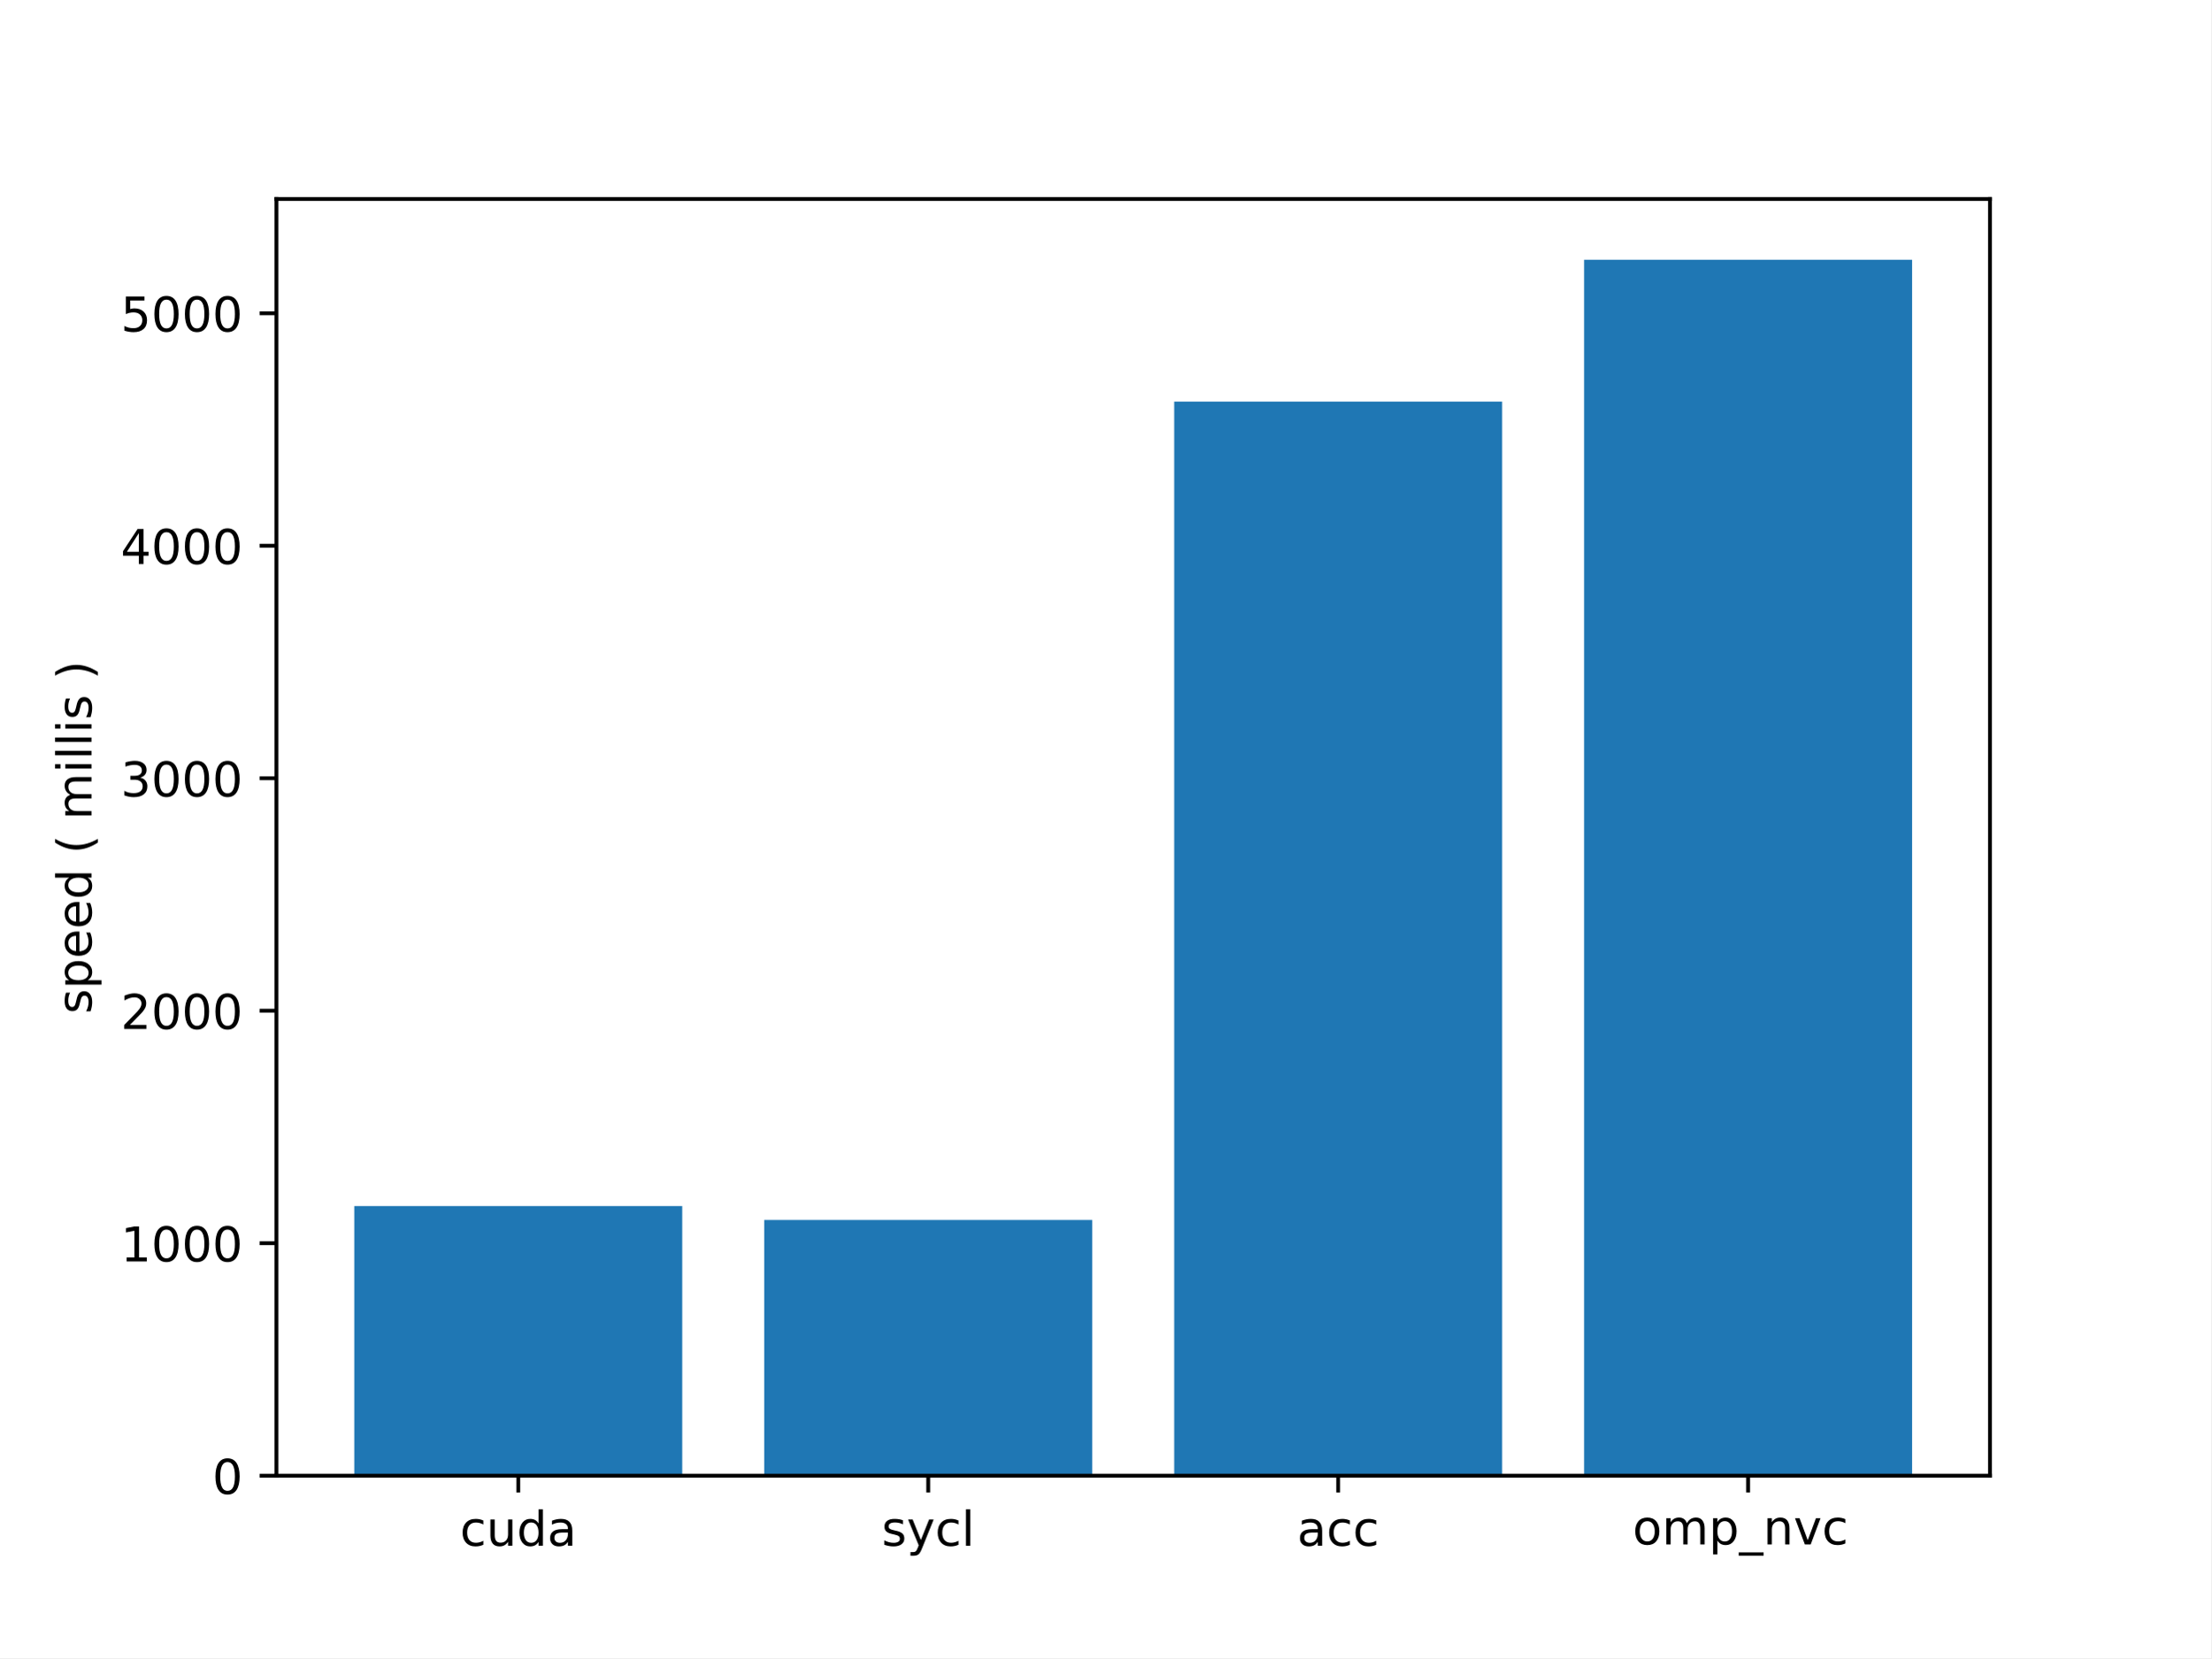
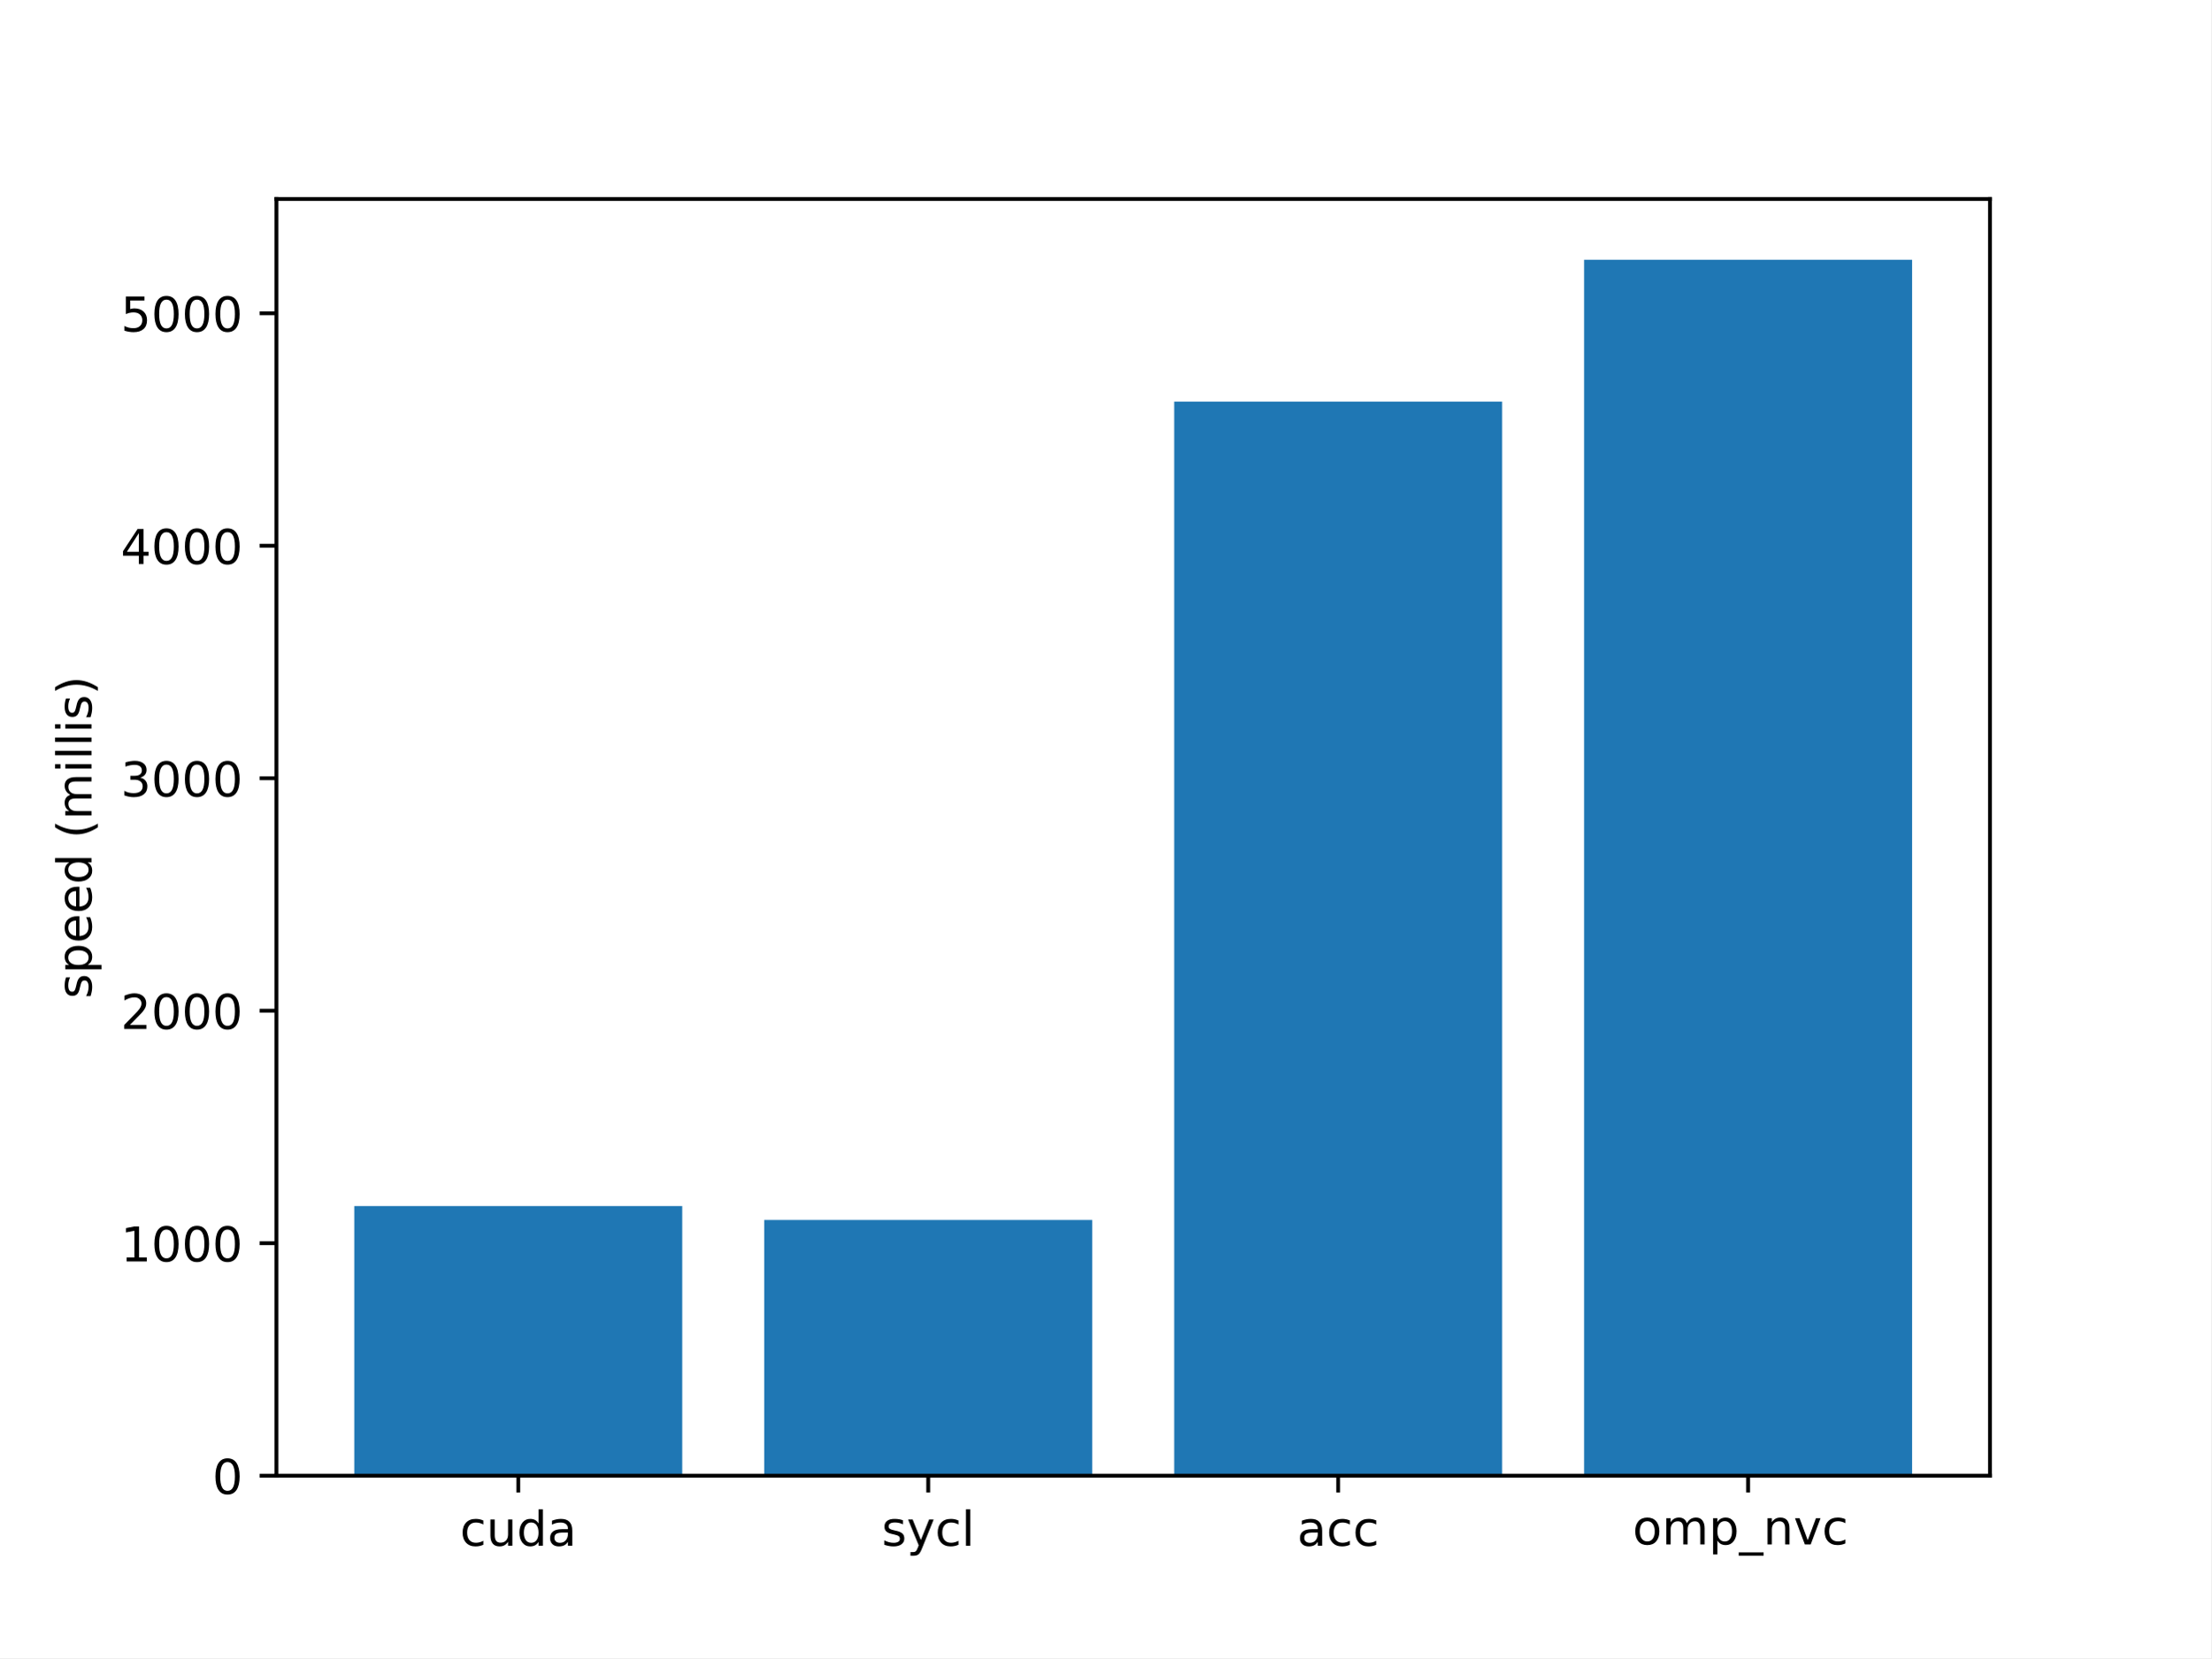
<svg xmlns="http://www.w3.org/2000/svg" xmlns:xlink="http://www.w3.org/1999/xlink" width="460.8pt" height="345.6pt" viewBox="0 0 460.8 345.6" version="1.1">
  <defs>
    <style type="text/css">*{stroke-linejoin: round; stroke-linecap: butt}</style>
  </defs>
  <g id="figure_1">
    <g id="patch_1">
      <path d="M 0 345.6  L 460.8 345.6  L 460.8 0  L 0 0  z " style="fill: #ffffff" />
    </g>
    <g id="axes_1">
      <g id="patch_2">
        <path d="M 57.6 307.584  L 414.72 307.584  L 414.72 41.472  L 57.6 41.472  z " style="fill: #ffffff" />
      </g>
      <g id="patch_3">
-         <path d="M 73.833 307.584  L 142.181 307.584  L 142.181 251.372  L 73.833 251.372  z " clip-path="url(#p6407d32bea)" style="fill: #1f77b4" />
+         <path d="M 73.833 307.584  L 142.181 307.584  L 142.181 251.372  L 73.833 251.372  z " clip-path="url(#p1ac8878ffb)" style="fill: #1f77b4" />
      </g>
      <g id="patch_4">
-         <path d="M 159.268 307.584  L 227.616 307.584  L 227.616 254.279  L 159.268 254.279  z " clip-path="url(#p6407d32bea)" style="fill: #1f77b4" />
+         <path d="M 159.268 307.584  L 227.616 307.584  L 227.616 254.279  L 159.268 254.279  z " clip-path="url(#p1ac8878ffb)" style="fill: #1f77b4" />
      </g>
      <g id="patch_5">
-         <path d="M 244.704 307.584  L 313.052 307.584  L 313.052 83.704  L 244.704 83.704  z " clip-path="url(#p6407d32bea)" style="fill: #1f77b4" />
+         <path d="M 244.704 307.584  L 313.052 307.584  L 313.052 83.704  L 244.704 83.704  z " clip-path="url(#p1ac8878ffb)" style="fill: #1f77b4" />
      </g>
      <g id="patch_6">
-         <path d="M 330.139 307.584  L 398.487 307.584  L 398.487 54.144  L 330.139 54.144  z " clip-path="url(#p6407d32bea)" style="fill: #1f77b4" />
+         <path d="M 330.139 307.584  L 398.487 307.584  L 398.487 54.144  L 330.139 54.144  z " clip-path="url(#p1ac8878ffb)" style="fill: #1f77b4" />
      </g>
      <g id="matplotlib.axis_1">
        <g id="xtick_1">
          <g id="line2d_1">
            <defs>
-               <path id="mc25db229cd" d="M 0 0  L 0 3.5  " style="stroke: #000000; stroke-width: 0.8" />
+               <path id="m354d21933c" d="M 0 0  L 0 3.5  " style="stroke: #000000; stroke-width: 0.8" />
            </defs>
            <g>
-               <use xlink:href="#mc25db229cd" x="108.007" y="307.584" style="stroke: #000000; stroke-width: 0.8" />
+               <use xlink:href="#m354d21933c" x="108.007" y="307.584" style="stroke: #000000; stroke-width: 0.8" />
            </g>
          </g>
          <g id="text_1">
            <g transform="translate(92.67252 322.1824) scale(0.1 -0.1)">
              <defs>
                <path id="DejaVuSans-20" transform="scale(0.015625)" />
                <path id="DejaVuSans-63" d="M 3122 3366  L 3122 2828  Q 2878 2963 2633 3030  Q 2388 3097 2138 3097  Q 1578 3097 1268 2742  Q 959 2388 959 1747  Q 959 1106 1268 751  Q 1578 397 2138 397  Q 2388 397 2633 464  Q 2878 531 3122 666  L 3122 134  Q 2881 22 2623 -34  Q 2366 -91 2075 -91  Q 1284 -91 818 406  Q 353 903 353 1747  Q 353 2603 823 3093  Q 1294 3584 2113 3584  Q 2378 3584 2631 3529  Q 2884 3475 3122 3366  z " transform="scale(0.015625)" />
                <path id="DejaVuSans-75" d="M 544 1381  L 544 3500  L 1119 3500  L 1119 1403  Q 1119 906 1312 657  Q 1506 409 1894 409  Q 2359 409 2629 706  Q 2900 1003 2900 1516  L 2900 3500  L 3475 3500  L 3475 0  L 2900 0  L 2900 538  Q 2691 219 2414 64  Q 2138 -91 1772 -91  Q 1169 -91 856 284  Q 544 659 544 1381  z M 1991 3584  L 1991 3584  z " transform="scale(0.015625)" />
                <path id="DejaVuSans-64" d="M 2906 2969  L 2906 4863  L 3481 4863  L 3481 0  L 2906 0  L 2906 525  Q 2725 213 2448 61  Q 2172 -91 1784 -91  Q 1150 -91 751 415  Q 353 922 353 1747  Q 353 2572 751 3078  Q 1150 3584 1784 3584  Q 2172 3584 2448 3432  Q 2725 3281 2906 2969  z M 947 1747  Q 947 1113 1208 752  Q 1469 391 1925 391  Q 2381 391 2643 752  Q 2906 1113 2906 1747  Q 2906 2381 2643 2742  Q 2381 3103 1925 3103  Q 1469 3103 1208 2742  Q 947 2381 947 1747  z " transform="scale(0.015625)" />
                <path id="DejaVuSans-61" d="M 2194 1759  Q 1497 1759 1228 1600  Q 959 1441 959 1056  Q 959 750 1161 570  Q 1363 391 1709 391  Q 2188 391 2477 730  Q 2766 1069 2766 1631  L 2766 1759  L 2194 1759  z M 3341 1997  L 3341 0  L 2766 0  L 2766 531  Q 2569 213 2275 61  Q 1981 -91 1556 -91  Q 1019 -91 701 211  Q 384 513 384 1019  Q 384 1609 779 1909  Q 1175 2209 1959 2209  L 2766 2209  L 2766 2266  Q 2766 2663 2505 2880  Q 2244 3097 1772 3097  Q 1472 3097 1187 3025  Q 903 2953 641 2809  L 641 3341  Q 956 3463 1253 3523  Q 1550 3584 1831 3584  Q 2591 3584 2966 3190  Q 3341 2797 3341 1997  z " transform="scale(0.015625)" />
              </defs>
              <use xlink:href="#DejaVuSans-20" />
              <use xlink:href="#DejaVuSans-63" x="31.787" />
              <use xlink:href="#DejaVuSans-75" x="86.768" />
              <use xlink:href="#DejaVuSans-64" x="150.146" />
              <use xlink:href="#DejaVuSans-61" x="213.623" />
              <use xlink:href="#DejaVuSans-20" x="274.902" />
            </g>
          </g>
        </g>
        <g id="xtick_2">
          <g id="line2d_2">
            <g>
-               <use xlink:href="#mc25db229cd" x="193.442" y="307.584" style="stroke: #000000; stroke-width: 0.8" />
+               <use xlink:href="#m354d21933c" x="193.442" y="307.584" style="stroke: #000000; stroke-width: 0.8" />
            </g>
          </g>
          <g id="text_2">
            <g transform="translate(180.5618 322.1824) scale(0.1 -0.1)">
              <defs>
                <path id="DejaVuSans-73" d="M 2834 3397  L 2834 2853  Q 2591 2978 2328 3040  Q 2066 3103 1784 3103  Q 1356 3103 1142 2972  Q 928 2841 928 2578  Q 928 2378 1081 2264  Q 1234 2150 1697 2047  L 1894 2003  Q 2506 1872 2764 1633  Q 3022 1394 3022 966  Q 3022 478 2636 193  Q 2250 -91 1575 -91  Q 1294 -91 989 -36  Q 684 19 347 128  L 347 722  Q 666 556 975 473  Q 1284 391 1588 391  Q 1994 391 2212 530  Q 2431 669 2431 922  Q 2431 1156 2273 1281  Q 2116 1406 1581 1522  L 1381 1569  Q 847 1681 609 1914  Q 372 2147 372 2553  Q 372 3047 722 3315  Q 1072 3584 1716 3584  Q 2034 3584 2315 3537  Q 2597 3491 2834 3397  z " transform="scale(0.015625)" />
                <path id="DejaVuSans-79" d="M 2059 -325  Q 1816 -950 1584 -1140  Q 1353 -1331 966 -1331  L 506 -1331  L 506 -850  L 844 -850  Q 1081 -850 1212 -737  Q 1344 -625 1503 -206  L 1606 56  L 191 3500  L 800 3500  L 1894 763  L 2988 3500  L 3597 3500  L 2059 -325  z " transform="scale(0.015625)" />
                <path id="DejaVuSans-6c" d="M 603 4863  L 1178 4863  L 1178 0  L 603 0  L 603 4863  z " transform="scale(0.015625)" />
              </defs>
              <use xlink:href="#DejaVuSans-20" />
              <use xlink:href="#DejaVuSans-73" x="31.787" />
              <use xlink:href="#DejaVuSans-79" x="83.887" />
              <use xlink:href="#DejaVuSans-63" x="143.066" />
              <use xlink:href="#DejaVuSans-6c" x="198.047" />
              <use xlink:href="#DejaVuSans-20" x="225.83" />
            </g>
          </g>
        </g>
        <g id="xtick_3">
          <g id="line2d_3">
            <g>
-               <use xlink:href="#mc25db229cd" x="278.878" y="307.584" style="stroke: #000000; stroke-width: 0.8" />
+               <use xlink:href="#m354d21933c" x="278.878" y="307.584" style="stroke: #000000; stroke-width: 0.8" />
            </g>
          </g>
          <g id="text_3">
            <g transform="translate(267.1371 322.1824) scale(0.1 -0.1)">
              <use xlink:href="#DejaVuSans-20" />
              <use xlink:href="#DejaVuSans-61" x="31.787" />
              <use xlink:href="#DejaVuSans-63" x="93.066" />
              <use xlink:href="#DejaVuSans-63" x="148.047" />
              <use xlink:href="#DejaVuSans-20" x="203.027" />
            </g>
          </g>
        </g>
        <g id="xtick_4">
          <g id="line2d_4">
            <g>
-               <use xlink:href="#mc25db229cd" x="364.313" y="307.584" style="stroke: #000000; stroke-width: 0.8" />
+               <use xlink:href="#m354d21933c" x="364.313" y="307.584" style="stroke: #000000; stroke-width: 0.8" />
            </g>
          </g>
          <g id="text_4">
            <g transform="translate(337.0647 321.9043) scale(0.1 -0.1)">
              <defs>
                <path id="DejaVuSans-6f" d="M 1959 3097  Q 1497 3097 1228 2736  Q 959 2375 959 1747  Q 959 1119 1226 758  Q 1494 397 1959 397  Q 2419 397 2687 759  Q 2956 1122 2956 1747  Q 2956 2369 2687 2733  Q 2419 3097 1959 3097  z M 1959 3584  Q 2709 3584 3137 3096  Q 3566 2609 3566 1747  Q 3566 888 3137 398  Q 2709 -91 1959 -91  Q 1206 -91 779 398  Q 353 888 353 1747  Q 353 2609 779 3096  Q 1206 3584 1959 3584  z " transform="scale(0.015625)" />
                <path id="DejaVuSans-6d" d="M 3328 2828  Q 3544 3216 3844 3400  Q 4144 3584 4550 3584  Q 5097 3584 5394 3201  Q 5691 2819 5691 2113  L 5691 0  L 5113 0  L 5113 2094  Q 5113 2597 4934 2840  Q 4756 3084 4391 3084  Q 3944 3084 3684 2787  Q 3425 2491 3425 1978  L 3425 0  L 2847 0  L 2847 2094  Q 2847 2600 2669 2842  Q 2491 3084 2119 3084  Q 1678 3084 1418 2786  Q 1159 2488 1159 1978  L 1159 0  L 581 0  L 581 3500  L 1159 3500  L 1159 2956  Q 1356 3278 1631 3431  Q 1906 3584 2284 3584  Q 2666 3584 2933 3390  Q 3200 3197 3328 2828  z " transform="scale(0.015625)" />
                <path id="DejaVuSans-70" d="M 1159 525  L 1159 -1331  L 581 -1331  L 581 3500  L 1159 3500  L 1159 2969  Q 1341 3281 1617 3432  Q 1894 3584 2278 3584  Q 2916 3584 3314 3078  Q 3713 2572 3713 1747  Q 3713 922 3314 415  Q 2916 -91 2278 -91  Q 1894 -91 1617 61  Q 1341 213 1159 525  z M 3116 1747  Q 3116 2381 2855 2742  Q 2594 3103 2138 3103  Q 1681 3103 1420 2742  Q 1159 2381 1159 1747  Q 1159 1113 1420 752  Q 1681 391 2138 391  Q 2594 391 2855 752  Q 3116 1113 3116 1747  z " transform="scale(0.015625)" />
                <path id="DejaVuSans-5f" d="M 3263 -1063  L 3263 -1509  L -63 -1509  L -63 -1063  L 3263 -1063  z " transform="scale(0.015625)" />
                <path id="DejaVuSans-6e" d="M 3513 2113  L 3513 0  L 2938 0  L 2938 2094  Q 2938 2591 2744 2837  Q 2550 3084 2163 3084  Q 1697 3084 1428 2787  Q 1159 2491 1159 1978  L 1159 0  L 581 0  L 581 3500  L 1159 3500  L 1159 2956  Q 1366 3272 1645 3428  Q 1925 3584 2291 3584  Q 2894 3584 3203 3211  Q 3513 2838 3513 2113  z " transform="scale(0.015625)" />
                <path id="DejaVuSans-76" d="M 191 3500  L 800 3500  L 1894 563  L 2988 3500  L 3597 3500  L 2284 0  L 1503 0  L 191 3500  z " transform="scale(0.015625)" />
              </defs>
              <use xlink:href="#DejaVuSans-20" />
              <use xlink:href="#DejaVuSans-6f" x="31.787" />
              <use xlink:href="#DejaVuSans-6d" x="92.969" />
              <use xlink:href="#DejaVuSans-70" x="190.381" />
              <use xlink:href="#DejaVuSans-5f" x="253.857" />
              <use xlink:href="#DejaVuSans-6e" x="303.857" />
              <use xlink:href="#DejaVuSans-76" x="367.236" />
              <use xlink:href="#DejaVuSans-63" x="426.416" />
              <use xlink:href="#DejaVuSans-20" x="481.396" />
              <use xlink:href="#DejaVuSans-20" x="513.184" />
            </g>
          </g>
        </g>
      </g>
      <g id="matplotlib.axis_2">
        <g id="ytick_1">
          <g id="line2d_5">
            <defs>
-               <path id="m6f0def8413" d="M 0 0  L -3.5 0  " style="stroke: #000000; stroke-width: 0.8" />
+               <path id="m832453f873" d="M 0 0  L -3.5 0  " style="stroke: #000000; stroke-width: 0.8" />
            </defs>
            <g>
-               <use xlink:href="#m6f0def8413" x="57.6" y="307.584" style="stroke: #000000; stroke-width: 0.8" />
+               <use xlink:href="#m832453f873" x="57.6" y="307.584" style="stroke: #000000; stroke-width: 0.8" />
            </g>
          </g>
          <g id="text_5">
            <g transform="translate(44.2375 311.3832) scale(0.1 -0.1)">
              <defs>
                <path id="DejaVuSans-30" d="M 2034 4250  Q 1547 4250 1301 3770  Q 1056 3291 1056 2328  Q 1056 1369 1301 889  Q 1547 409 2034 409  Q 2525 409 2770 889  Q 3016 1369 3016 2328  Q 3016 3291 2770 3770  Q 2525 4250 2034 4250  z M 2034 4750  Q 2819 4750 3233 4129  Q 3647 3509 3647 2328  Q 3647 1150 3233 529  Q 2819 -91 2034 -91  Q 1250 -91 836 529  Q 422 1150 422 2328  Q 422 3509 836 4129  Q 1250 4750 2034 4750  z " transform="scale(0.015625)" />
              </defs>
              <use xlink:href="#DejaVuSans-30" />
            </g>
          </g>
        </g>
        <g id="ytick_2">
          <g id="line2d_6">
            <g>
-               <use xlink:href="#m6f0def8413" x="57.6" y="259.125" style="stroke: #000000; stroke-width: 0.8" />
+               <use xlink:href="#m832453f873" x="57.6" y="259.125" style="stroke: #000000; stroke-width: 0.8" />
            </g>
          </g>
          <g id="text_6">
            <g transform="translate(25.15 262.9243) scale(0.1 -0.1)">
              <defs>
                <path id="DejaVuSans-31" d="M 794 531  L 1825 531  L 1825 4091  L 703 3866  L 703 4441  L 1819 4666  L 2450 4666  L 2450 531  L 3481 531  L 3481 0  L 794 0  L 794 531  z " transform="scale(0.015625)" />
              </defs>
              <use xlink:href="#DejaVuSans-31" />
              <use xlink:href="#DejaVuSans-30" x="63.623" />
              <use xlink:href="#DejaVuSans-30" x="127.246" />
              <use xlink:href="#DejaVuSans-30" x="190.869" />
            </g>
          </g>
        </g>
        <g id="ytick_3">
          <g id="line2d_7">
            <g>
-               <use xlink:href="#m6f0def8413" x="57.6" y="210.666" style="stroke: #000000; stroke-width: 0.8" />
+               <use xlink:href="#m832453f873" x="57.6" y="210.666" style="stroke: #000000; stroke-width: 0.8" />
            </g>
          </g>
          <g id="text_7">
            <g transform="translate(25.15 214.4654) scale(0.1 -0.1)">
              <defs>
                <path id="DejaVuSans-32" d="M 1228 531  L 3431 531  L 3431 0  L 469 0  L 469 531  Q 828 903 1448 1529  Q 2069 2156 2228 2338  Q 2531 2678 2651 2914  Q 2772 3150 2772 3378  Q 2772 3750 2511 3984  Q 2250 4219 1831 4219  Q 1534 4219 1204 4116  Q 875 4013 500 3803  L 500 4441  Q 881 4594 1212 4672  Q 1544 4750 1819 4750  Q 2544 4750 2975 4387  Q 3406 4025 3406 3419  Q 3406 3131 3298 2873  Q 3191 2616 2906 2266  Q 2828 2175 2409 1742  Q 1991 1309 1228 531  z " transform="scale(0.015625)" />
              </defs>
              <use xlink:href="#DejaVuSans-32" />
              <use xlink:href="#DejaVuSans-30" x="63.623" />
              <use xlink:href="#DejaVuSans-30" x="127.246" />
              <use xlink:href="#DejaVuSans-30" x="190.869" />
            </g>
          </g>
        </g>
        <g id="ytick_4">
          <g id="line2d_8">
            <g>
-               <use xlink:href="#m6f0def8413" x="57.6" y="162.207" style="stroke: #000000; stroke-width: 0.8" />
+               <use xlink:href="#m832453f873" x="57.6" y="162.207" style="stroke: #000000; stroke-width: 0.8" />
            </g>
          </g>
          <g id="text_8">
            <g transform="translate(25.15 166.0065) scale(0.1 -0.1)">
              <defs>
                <path id="DejaVuSans-33" d="M 2597 2516  Q 3050 2419 3304 2112  Q 3559 1806 3559 1356  Q 3559 666 3084 287  Q 2609 -91 1734 -91  Q 1441 -91 1130 -33  Q 819 25 488 141  L 488 750  Q 750 597 1062 519  Q 1375 441 1716 441  Q 2309 441 2620 675  Q 2931 909 2931 1356  Q 2931 1769 2642 2001  Q 2353 2234 1838 2234  L 1294 2234  L 1294 2753  L 1863 2753  Q 2328 2753 2575 2939  Q 2822 3125 2822 3475  Q 2822 3834 2567 4026  Q 2313 4219 1838 4219  Q 1578 4219 1281 4162  Q 984 4106 628 3988  L 628 4550  Q 988 4650 1302 4700  Q 1616 4750 1894 4750  Q 2613 4750 3031 4423  Q 3450 4097 3450 3541  Q 3450 3153 3228 2886  Q 3006 2619 2597 2516  z " transform="scale(0.015625)" />
              </defs>
              <use xlink:href="#DejaVuSans-33" />
              <use xlink:href="#DejaVuSans-30" x="63.623" />
              <use xlink:href="#DejaVuSans-30" x="127.246" />
              <use xlink:href="#DejaVuSans-30" x="190.869" />
            </g>
          </g>
        </g>
        <g id="ytick_5">
          <g id="line2d_9">
            <g>
-               <use xlink:href="#m6f0def8413" x="57.6" y="113.748" style="stroke: #000000; stroke-width: 0.8" />
+               <use xlink:href="#m832453f873" x="57.6" y="113.748" style="stroke: #000000; stroke-width: 0.8" />
            </g>
          </g>
          <g id="text_9">
            <g transform="translate(25.15 117.5477) scale(0.1 -0.1)">
              <defs>
                <path id="DejaVuSans-34" d="M 2419 4116  L 825 1625  L 2419 1625  L 2419 4116  z M 2253 4666  L 3047 4666  L 3047 1625  L 3713 1625  L 3713 1100  L 3047 1100  L 3047 0  L 2419 0  L 2419 1100  L 313 1100  L 313 1709  L 2253 4666  z " transform="scale(0.015625)" />
              </defs>
              <use xlink:href="#DejaVuSans-34" />
              <use xlink:href="#DejaVuSans-30" x="63.623" />
              <use xlink:href="#DejaVuSans-30" x="127.246" />
              <use xlink:href="#DejaVuSans-30" x="190.869" />
            </g>
          </g>
        </g>
        <g id="ytick_6">
          <g id="line2d_10">
            <g>
-               <use xlink:href="#m6f0def8413" x="57.6" y="65.29" style="stroke: #000000; stroke-width: 0.8" />
+               <use xlink:href="#m832453f873" x="57.6" y="65.29" style="stroke: #000000; stroke-width: 0.8" />
            </g>
          </g>
          <g id="text_10">
            <g transform="translate(25.15 69.08876) scale(0.1 -0.1)">
              <defs>
                <path id="DejaVuSans-35" d="M 691 4666  L 3169 4666  L 3169 4134  L 1269 4134  L 1269 2991  Q 1406 3038 1543 3061  Q 1681 3084 1819 3084  Q 2600 3084 3056 2656  Q 3513 2228 3513 1497  Q 3513 744 3044 326  Q 2575 -91 1722 -91  Q 1428 -91 1123 -41  Q 819 9 494 109  L 494 744  Q 775 591 1075 516  Q 1375 441 1709 441  Q 2250 441 2565 725  Q 2881 1009 2881 1497  Q 2881 1984 2565 2268  Q 2250 2553 1709 2553  Q 1456 2553 1204 2497  Q 953 2441 691 2322  L 691 4666  z " transform="scale(0.015625)" />
              </defs>
              <use xlink:href="#DejaVuSans-35" />
              <use xlink:href="#DejaVuSans-30" x="63.623" />
              <use xlink:href="#DejaVuSans-30" x="127.246" />
              <use xlink:href="#DejaVuSans-30" x="190.869" />
            </g>
          </g>
        </g>
        <g id="text_11">
-           <g transform="translate(19.07031 211.3342) rotate(-90) scale(0.1 -0.1)">
+           <g transform="translate(19.07031 208.1561) rotate(-90) scale(0.1 -0.1)">
            <defs>
              <path id="DejaVuSans-65" d="M 3597 1894  L 3597 1613  L 953 1613  Q 991 1019 1311 708  Q 1631 397 2203 397  Q 2534 397 2845 478  Q 3156 559 3463 722  L 3463 178  Q 3153 47 2828 -22  Q 2503 -91 2169 -91  Q 1331 -91 842 396  Q 353 884 353 1716  Q 353 2575 817 3079  Q 1281 3584 2069 3584  Q 2775 3584 3186 3129  Q 3597 2675 3597 1894  z M 3022 2063  Q 3016 2534 2758 2815  Q 2500 3097 2075 3097  Q 1594 3097 1305 2825  Q 1016 2553 972 2059  L 3022 2063  z " transform="scale(0.015625)" />
              <path id="DejaVuSans-28" d="M 1984 4856  Q 1566 4138 1362 3434  Q 1159 2731 1159 2009  Q 1159 1288 1364 580  Q 1569 -128 1984 -844  L 1484 -844  Q 1016 -109 783 600  Q 550 1309 550 2009  Q 550 2706 781 3412  Q 1013 4119 1484 4856  L 1984 4856  z " transform="scale(0.015625)" />
              <path id="DejaVuSans-69" d="M 603 3500  L 1178 3500  L 1178 0  L 603 0  L 603 3500  z M 603 4863  L 1178 4863  L 1178 4134  L 603 4134  L 603 4863  z " transform="scale(0.015625)" />
              <path id="DejaVuSans-29" d="M 513 4856  L 1013 4856  Q 1481 4119 1714 3412  Q 1947 2706 1947 2009  Q 1947 1309 1714 600  Q 1481 -109 1013 -844  L 513 -844  Q 928 -128 1133 580  Q 1338 1288 1338 2009  Q 1338 2731 1133 3434  Q 928 4138 513 4856  z " transform="scale(0.015625)" />
            </defs>
            <use xlink:href="#DejaVuSans-73" />
            <use xlink:href="#DejaVuSans-70" x="52.1" />
            <use xlink:href="#DejaVuSans-65" x="115.576" />
            <use xlink:href="#DejaVuSans-65" x="177.1" />
            <use xlink:href="#DejaVuSans-64" x="238.623" />
            <use xlink:href="#DejaVuSans-20" x="302.1" />
            <use xlink:href="#DejaVuSans-28" x="333.887" />
-             <use xlink:href="#DejaVuSans-20" x="372.9" />
-             <use xlink:href="#DejaVuSans-6d" x="404.688" />
-             <use xlink:href="#DejaVuSans-69" x="502.1" />
-             <use xlink:href="#DejaVuSans-6c" x="529.883" />
-             <use xlink:href="#DejaVuSans-6c" x="557.666" />
-             <use xlink:href="#DejaVuSans-69" x="585.449" />
-             <use xlink:href="#DejaVuSans-73" x="613.232" />
-             <use xlink:href="#DejaVuSans-20" x="665.332" />
-             <use xlink:href="#DejaVuSans-29" x="697.119" />
+             <use xlink:href="#DejaVuSans-6d" x="372.9" />
+             <use xlink:href="#DejaVuSans-69" x="470.312" />
+             <use xlink:href="#DejaVuSans-6c" x="498.096" />
+             <use xlink:href="#DejaVuSans-6c" x="525.879" />
+             <use xlink:href="#DejaVuSans-69" x="553.662" />
+             <use xlink:href="#DejaVuSans-73" x="581.445" />
+             <use xlink:href="#DejaVuSans-29" x="633.545" />
          </g>
        </g>
      </g>
      <g id="patch_7">
        <path d="M 57.6 307.584  L 57.6 41.472  " style="fill: none; stroke: #000000; stroke-width: 0.8; stroke-linejoin: miter; stroke-linecap: square" />
      </g>
      <g id="patch_8">
        <path d="M 414.72 307.584  L 414.72 41.472  " style="fill: none; stroke: #000000; stroke-width: 0.8; stroke-linejoin: miter; stroke-linecap: square" />
      </g>
      <g id="patch_9">
        <path d="M 57.6 307.584  L 414.72 307.584  " style="fill: none; stroke: #000000; stroke-width: 0.8; stroke-linejoin: miter; stroke-linecap: square" />
      </g>
      <g id="patch_10">
        <path d="M 57.6 41.472  L 414.72 41.472  " style="fill: none; stroke: #000000; stroke-width: 0.8; stroke-linejoin: miter; stroke-linecap: square" />
      </g>
    </g>
  </g>
  <defs>
-     <clipPath id="p6407d32bea">
+     <clipPath id="p1ac8878ffb">
      <rect x="57.6" y="41.472" width="357.12" height="266.112" />
    </clipPath>
  </defs>
</svg>
